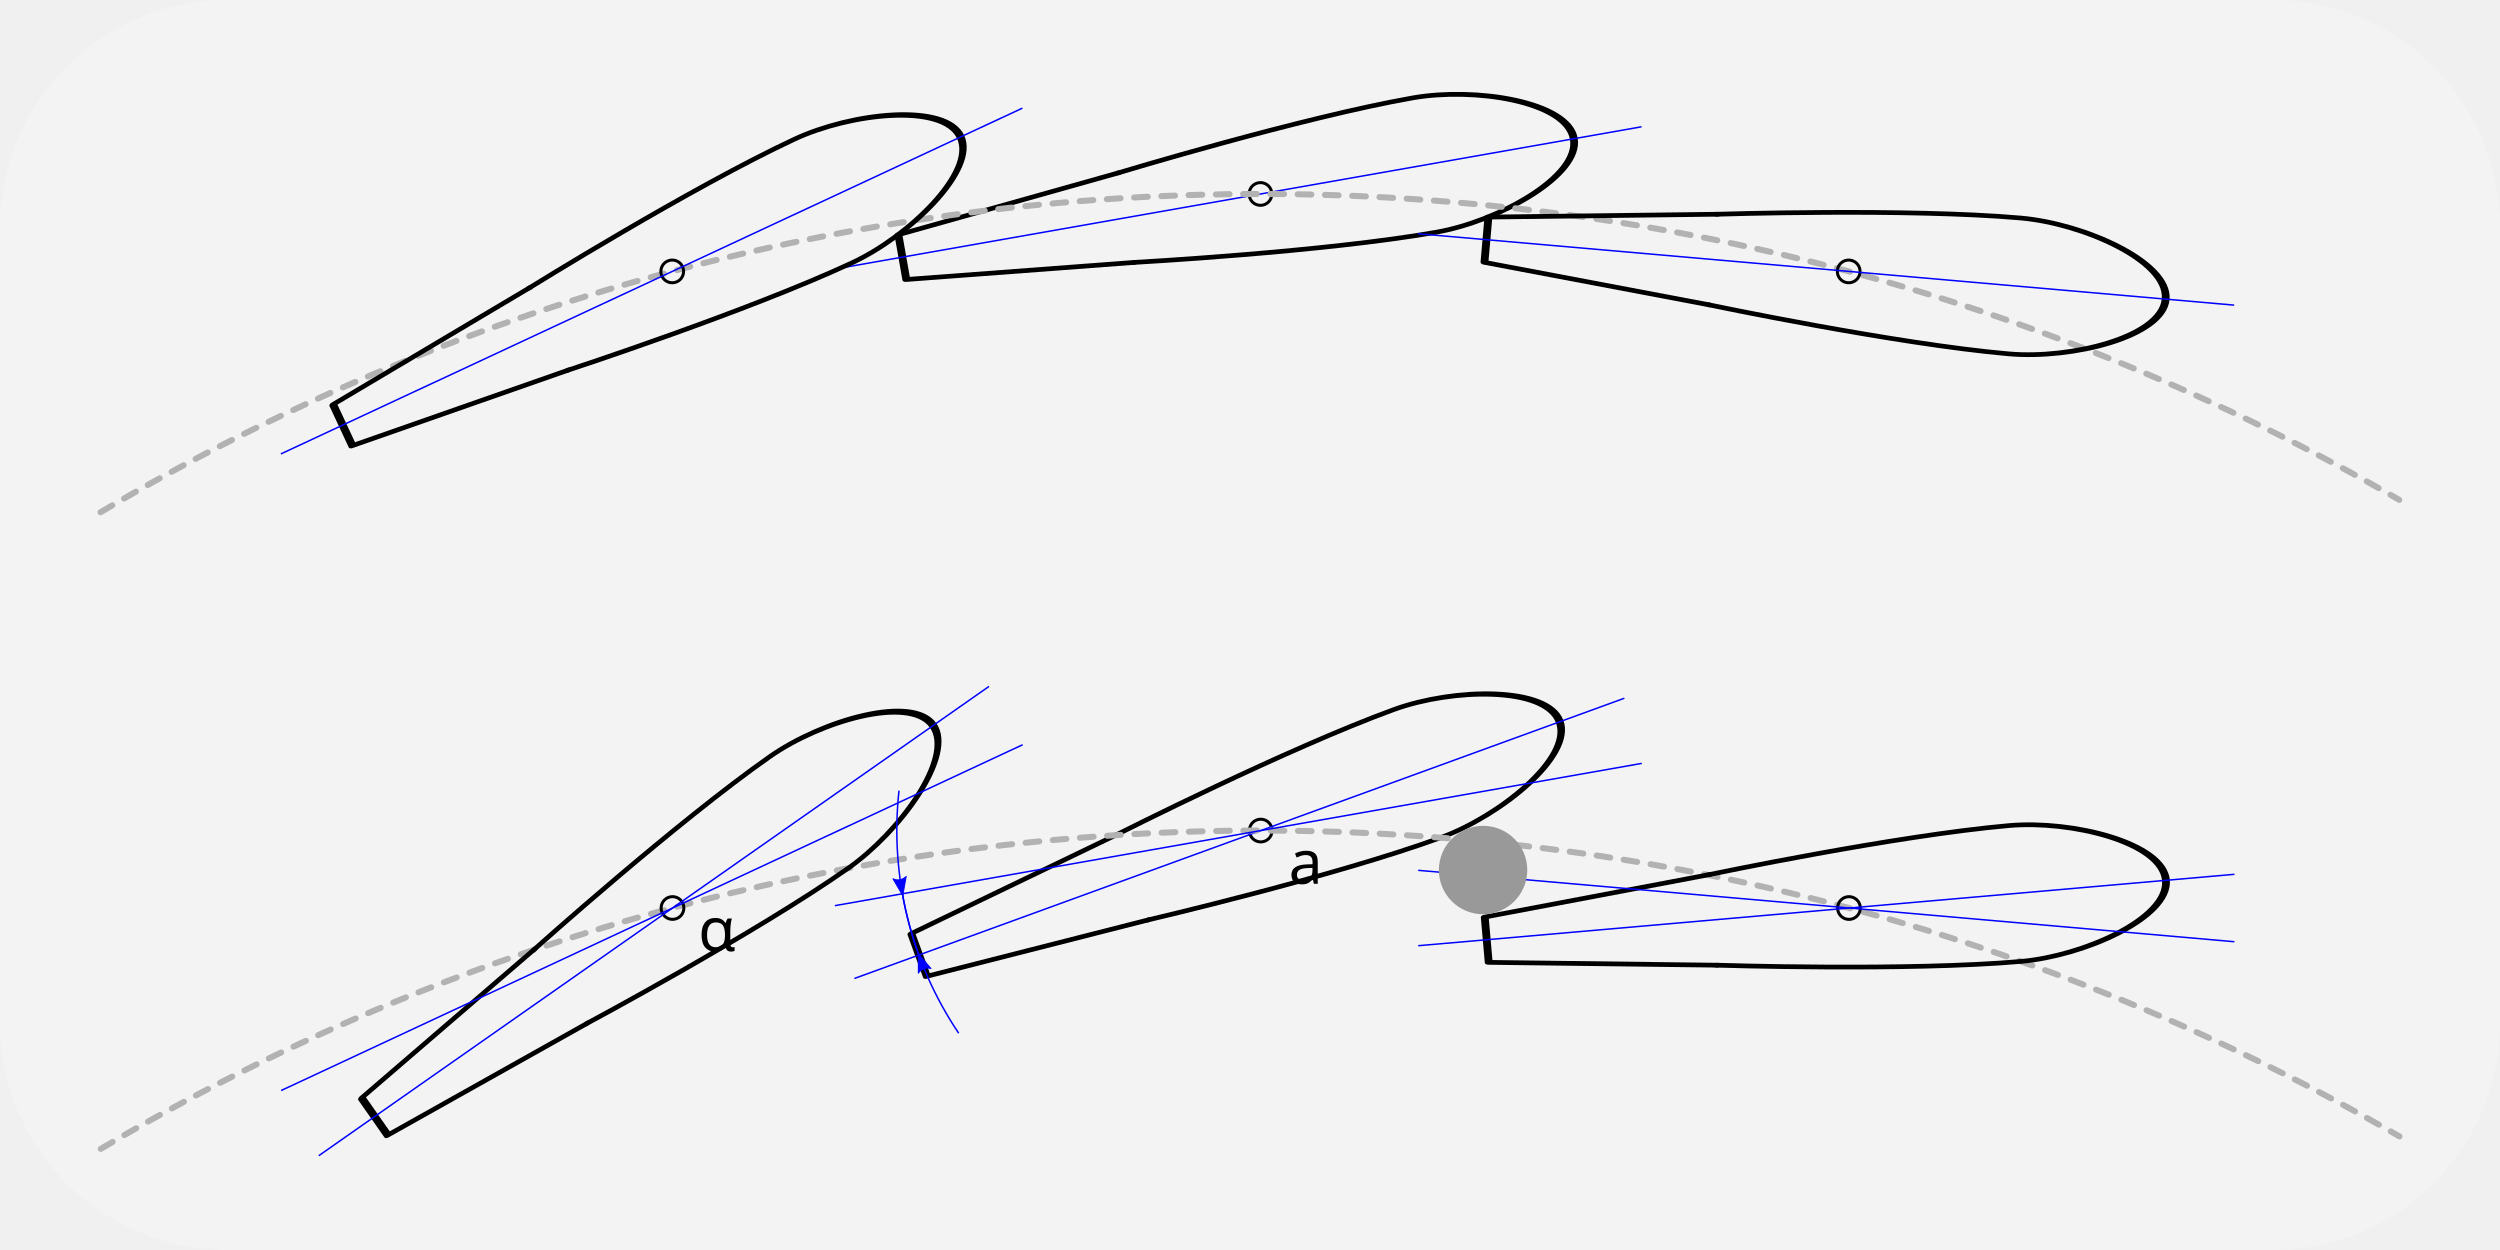
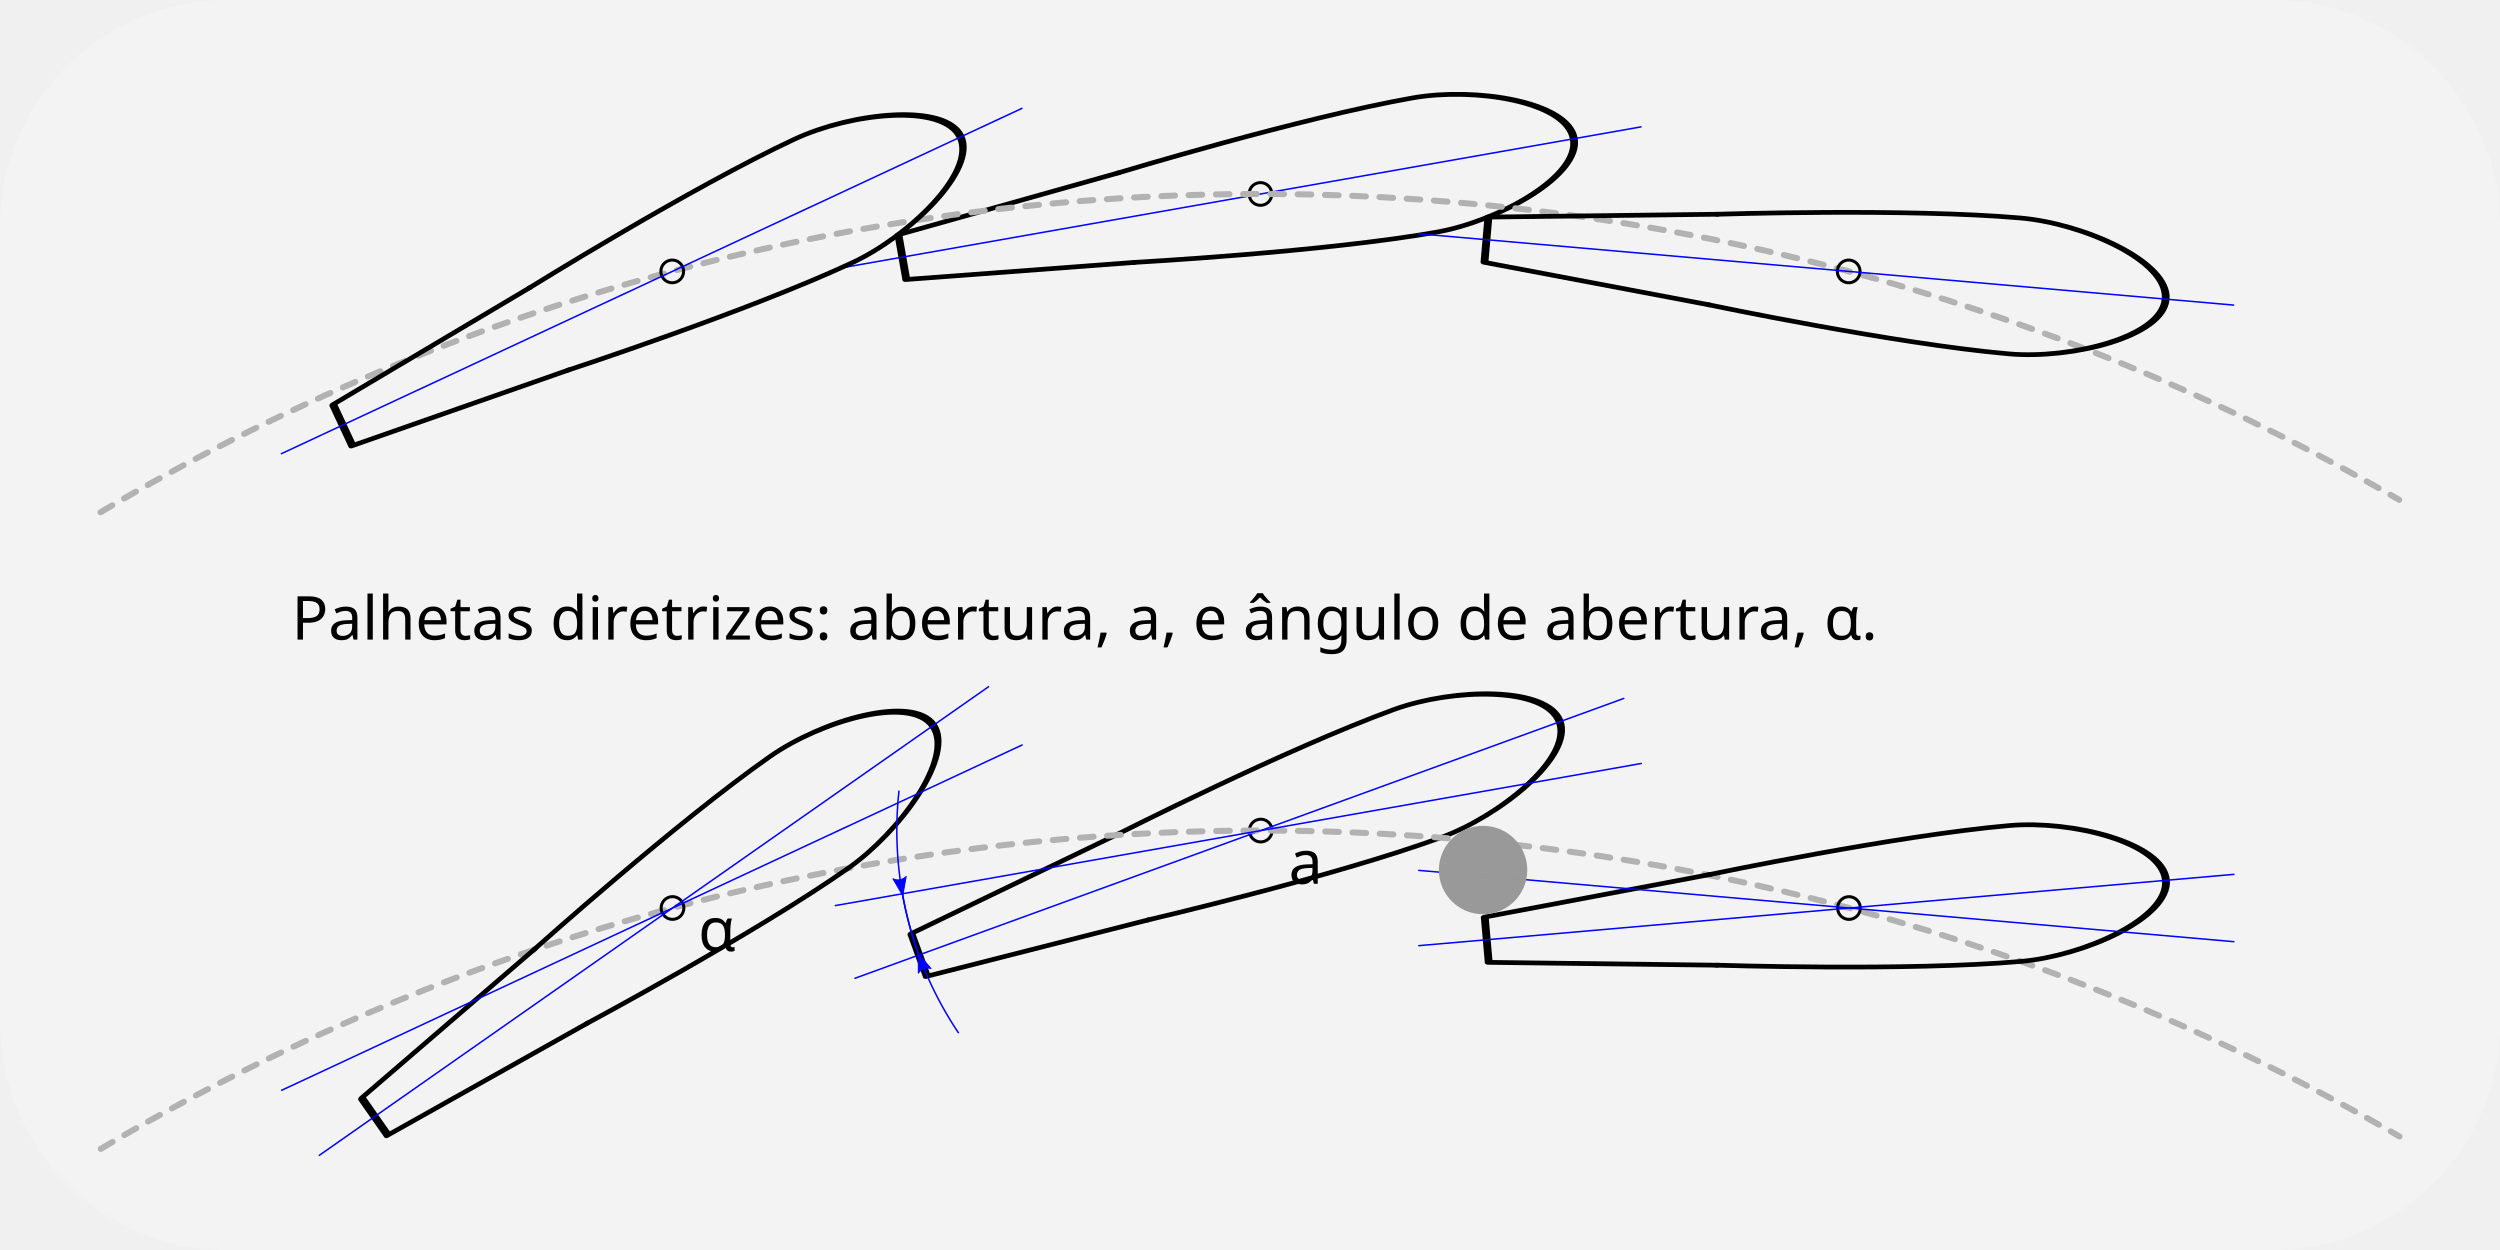
<svg xmlns="http://www.w3.org/2000/svg" width="1100" height="550" viewBox="0 0 1100 550" version="1.1" id="svg1097">
  <defs id="defs1091">
    <marker style="overflow:visible" id="marker4343" refX="0" refY="0" orient="auto">
      <path transform="matrix(1.1,0,0,1.1,1.1,0)" d="M 8.719,4.034 -2.207,0.016 8.719,-4.002 c -1.745,2.372 -1.735,5.617 -6e-7,8.035 z" style="fill:#0000ff;fill-opacity:1;fill-rule:evenodd;stroke:#0000ff;stroke-width:0.625;stroke-linejoin:round;stroke-opacity:1" id="path4341" />
    </marker>
    <marker style="overflow:visible" id="marker4333" refX="0" refY="0" orient="auto">
      <path transform="matrix(-1.1,0,0,-1.1,-1.1,0)" d="M 8.719,4.034 -2.207,0.016 8.719,-4.002 c -1.745,2.372 -1.735,5.617 -6e-7,8.035 z" style="fill:#0000ff;fill-opacity:1;fill-rule:evenodd;stroke:#0000ff;stroke-width:0.625;stroke-linejoin:round;stroke-opacity:1" id="path4331" />
    </marker>
    <marker style="overflow:visible" id="Arrow2Lstart" refX="0" refY="0" orient="auto">
      <path transform="matrix(1.1,0,0,1.1,1.1,0)" d="M 8.719,4.034 -2.207,0.016 8.719,-4.002 c -1.745,2.372 -1.735,5.617 -6e-7,8.035 z" style="fill:#0000ff;fill-opacity:1;fill-rule:evenodd;stroke:#0000ff;stroke-width:0.625;stroke-linejoin:round;stroke-opacity:1" id="path3989" />
    </marker>
    <marker style="overflow:visible" id="Arrow2Lend" refX="0" refY="0" orient="auto">
      <path transform="matrix(-1.1,0,0,-1.1,-1.1,0)" d="M 8.719,4.034 -2.207,0.016 8.719,-4.002 c -1.745,2.372 -1.735,5.617 -6e-7,8.035 z" style="fill:#0000ff;fill-opacity:1;fill-rule:evenodd;stroke:#0000ff;stroke-width:0.625;stroke-linejoin:round;stroke-opacity:1" id="path3992" />
    </marker>
    <marker style="overflow:visible" id="Arrow1Mstart" refX="0" refY="0" orient="auto">
      <path transform="matrix(0.4,0,0,0.4,4,0)" style="fill:#0000ff;fill-opacity:1;fill-rule:evenodd;stroke:#0000ff;stroke-width:1pt;stroke-opacity:1" d="M 0,0 5,-5 -12.5,0 5,5 Z" id="path3977" />
    </marker>
  </defs>
  <g id="layer2" style="display:none">
    <path style="fill:none;stroke:#000000;stroke-width:0.185;stroke-linecap:round;stroke-linejoin:round;stroke-miterlimit:4;stroke-dasharray:1.109, 0.555, 0.277, 0.555;stroke-dashoffset:0;stroke-opacity:1" d="M 160,-40 V 40" id="path3776" transform="matrix(0.9659258,0.258819,-3.364648,12.55704,-19.96222,456.3075)" />
    <path style="fill:none;stroke:#000000;stroke-width:0.185;stroke-linecap:round;stroke-linejoin:round;stroke-miterlimit:4;stroke-dasharray:1.109, 0.555, 0.277, 0.555;stroke-dashoffset:0;stroke-opacity:1" d="M 160,-40 V 40" id="path3746" transform="matrix(1,0,0,13,-160,480)" />
    <path style="fill:none;stroke:#000000;stroke-width:0.185;stroke-linecap:round;stroke-linejoin:round;stroke-miterlimit:4;stroke-dasharray:1.109, 0.555, 0.277, 0.555;stroke-dashoffset:0;stroke-opacity:1" d="M 160,-40 V 40" id="path3762" transform="matrix(0.9659258,-0.258819,3.364648,12.55704,-289.134,539.1296)" />
    <path style="fill:none;stroke:#ff0000;stroke-width:1.333;stroke-linecap:butt;stroke-linejoin:round;stroke-miterlimit:4;stroke-dasharray:none;stroke-dashoffset:0;stroke-opacity:1" d="M -258.819,34.074 -2.8000002e-6,1.7180795e-8" id="path3832" />
    <path style="fill:none;stroke:#ff0000;stroke-width:1.333;stroke-linecap:butt;stroke-linejoin:round;stroke-miterlimit:4;stroke-dasharray:none;stroke-dashoffset:0;stroke-opacity:1" d="M 0,0 258.819,34.074" id="path3834" />
    <path style="display:inline;fill:none;stroke:#ff00ff;stroke-width:19.229;stroke-linecap:butt;stroke-linejoin:round;stroke-miterlimit:4;stroke-dasharray:none;stroke-dashoffset:0;stroke-opacity:1" d="M 160,-40 V 40" id="path3764" transform="matrix(-0.03485864,0.01625465,0.2113113,0.453153,-261.6946,13.34605)" />
    <path style="fill:none;stroke:#ff00ff;stroke-width:19.23;stroke-linecap:butt;stroke-linejoin:round;stroke-miterlimit:4;stroke-dasharray:none;stroke-dashoffset:0;stroke-opacity:1" d="M 160,-40 V 40" id="path3748" transform="matrix(0.03787722,-0.00667878,0.08682409,0.4924039,-9.533317,-18.62756)" />
    <path style="display:inline;fill:none;stroke:#ff00ff;stroke-width:19.229;stroke-linecap:butt;stroke-linejoin:round;stroke-miterlimit:4;stroke-dasharray:none;stroke-dashoffset:0;stroke-opacity:1" d="M 160,-40 V 40" id="path3778" transform="matrix(-0.03831582,-0.00335202,-0.0435802,0.4980972,266.6931,14.68678)" />
    <path style="display:inline;fill:none;stroke:#ff00ff;stroke-width:19.229;stroke-linecap:butt;stroke-linejoin:round;stroke-miterlimit:4;stroke-dasharray:none;stroke-dashoffset:0;stroke-opacity:1" d="M 160,-40 V 40" id="path3886" transform="matrix(-0.03485864,0.01625465,0.2113113,0.453153,-261.5758,293.4477)" />
    <path style="fill:none;stroke:#ff0000;stroke-width:1.333;stroke-linecap:butt;stroke-linejoin:round;stroke-miterlimit:4;stroke-dasharray:none;stroke-dashoffset:0;stroke-opacity:1" d="M -258.819,34.074 -2.8000002e-6,1.7180795e-8" id="path3902" transform="translate(0.1188144,280.1016)" />
    <path style="fill:none;stroke:#ff0000;stroke-width:1.333;stroke-linecap:butt;stroke-linejoin:round;stroke-miterlimit:4;stroke-dasharray:none;stroke-dashoffset:0;stroke-opacity:1" d="M 0,0 258.819,34.074" id="path3904" transform="translate(0.1188144,280.1016)" />
    <path style="fill:none;stroke:#ff00ff;stroke-width:19.23;stroke-linecap:butt;stroke-linejoin:round;stroke-miterlimit:4;stroke-dasharray:none;stroke-dashoffset:0;stroke-opacity:1" d="M 160,-40 V 40" id="path3872" transform="matrix(0.03787722,-0.00667878,0.08682409,0.4924039,-9.414507,261.4741)" />
    <path style="display:inline;fill:none;stroke:#ff00ff;stroke-width:19.229;stroke-linecap:butt;stroke-linejoin:round;stroke-miterlimit:4;stroke-dasharray:none;stroke-dashoffset:0;stroke-opacity:1" d="M 160,-40 V 40" id="path3898" transform="matrix(-0.03831582,-0.00335202,-0.0435802,0.4980972,266.8119,294.7884)" />
  </g>
  <g id="layer1" transform="translate(0,-238.25)" style="display:none">
    <g id="g3704">
      <g id="g3568" transform="matrix(1.666667,0,0,1,-193.3333,0)" style="stroke-width:0.775">
        <path style="fill:none;stroke:#000000;stroke-width:2.066;stroke-linecap:round;stroke-linejoin:round;stroke-miterlimit:4;stroke-dasharray:none;stroke-opacity:1" d="M 60,-20 0,-10 v 20 l 60,10" id="path3562" transform="translate(20,238.25)" />
        <path style="fill:none;stroke:#000000;stroke-width:2.066;stroke-linecap:round;stroke-linejoin:round;stroke-miterlimit:4;stroke-dasharray:none;stroke-opacity:1" d="m 80,-20 c 0,0 50,-10 80,-10 16.667,0 40,13.333 40,30 0,16.667 -23.333,30 -40,30 C 130,30 80,20 80,20" id="path3564" transform="translate(0,238.25)" />
        <circle style="fill:none;stroke:#000000;stroke-width:1.333;stroke-linecap:round;stroke-linejoin:round;stroke-miterlimit:4;stroke-dasharray:none;stroke-opacity:1" id="path3570" cx="165" cy="5" r="5" transform="matrix(0.6,0,0,1,17,233.25)" />
        <path style="fill:none;stroke:#0000ff;stroke-width:0.667;stroke-linecap:round;stroke-linejoin:round;stroke-miterlimit:4;stroke-dasharray:none;stroke-dashoffset:0;stroke-opacity:1" d="M -30,0 H 330" id="path3572" transform="matrix(0.6,0,0,1,20,238.25)" />
        <path style="fill:none;stroke:#000000;stroke-width:0.185;stroke-linecap:round;stroke-linejoin:round;stroke-miterlimit:4;stroke-dasharray:1.109, 0.555, 0.277, 0.555;stroke-dashoffset:0;stroke-opacity:1" d="M 160,-40 V 40" id="path3574" transform="matrix(0.6,0,0,13,20,718.25)" />
        <path style="fill:none;stroke:#0000ff;stroke-width:9.615;stroke-linecap:butt;stroke-linejoin:round;stroke-miterlimit:4;stroke-dasharray:none;stroke-dashoffset:0;stroke-opacity:1" d="M 160,-40 V 40" id="path3620" transform="matrix(-0.04615385,0,0,1,123.3846,238.25)" />
      </g>
      <circle style="fill:none;stroke:#000000;stroke-width:0.333;stroke-linecap:round;stroke-linejoin:round;stroke-miterlimit:4;stroke-dasharray:2, 1, 0.5, 1;stroke-dashoffset:0;stroke-opacity:1" id="path3594" cx="0" cy="500" r="500" transform="matrix(2,0,0,2,0,238.25)" />
      <g id="g3606" transform="matrix(1.609876,-0.4313651,0.258819,0.9659258,-507.2283,92.23069)" style="stroke-width:0.775">
        <path style="fill:none;stroke:#000000;stroke-width:2.066;stroke-linecap:round;stroke-linejoin:round;stroke-miterlimit:4;stroke-dasharray:none;stroke-opacity:1" d="M 60,-20 0,-10 v 20 l 60,10" id="path3596" transform="translate(20,238.25)" />
        <path style="fill:none;stroke:#000000;stroke-width:2.066;stroke-linecap:round;stroke-linejoin:round;stroke-miterlimit:4;stroke-dasharray:none;stroke-opacity:1" d="m 80,-20 c 0,0 50,-10 80,-10 16.667,0 40,13.333 40,30 0,16.667 -23.333,30 -40,30 C 130,30 80,20 80,20" id="path3598" transform="translate(0,238.25)" />
        <circle style="fill:none;stroke:#000000;stroke-width:1.333;stroke-linecap:round;stroke-linejoin:round;stroke-miterlimit:4;stroke-dasharray:none;stroke-opacity:1" id="circle3600" cx="165" cy="5" r="5" transform="matrix(0.6,0,0,1,17,233.25)" />
        <path style="fill:none;stroke:#0000ff;stroke-width:0.667;stroke-linecap:butt;stroke-linejoin:round;stroke-miterlimit:4;stroke-dasharray:none;stroke-dashoffset:0;stroke-opacity:1" d="M -30,0 H 330" id="path3602" transform="matrix(0.6,0,0,1,20,238.25)" />
        <path style="fill:none;stroke:#000000;stroke-width:0.185;stroke-linecap:round;stroke-linejoin:round;stroke-miterlimit:4;stroke-dasharray:1.109, 0.555, 0.277, 0.555;stroke-dashoffset:0;stroke-opacity:1" d="M 160,-40 V 40" id="path3604" transform="matrix(0.6,0,0,13,20,718.25)" />
        <path style="display:inline;fill:none;stroke:#0000ff;stroke-width:9.615;stroke-linecap:butt;stroke-linejoin:round;stroke-miterlimit:4;stroke-dasharray:none;stroke-dashoffset:0;stroke-opacity:1" d="M 160,-40 V 40" id="path3620-3" transform="matrix(-0.04615384,0,0,1,123.3846,238.25)" />
      </g>
      <g id="g3618" transform="matrix(1.609876,0.4313651,-0.258819,0.9659258,133.737,-7.846008)" style="stroke-width:0.775">
        <path style="fill:none;stroke:#000000;stroke-width:2.066;stroke-linecap:round;stroke-linejoin:round;stroke-miterlimit:4;stroke-dasharray:none;stroke-opacity:1" d="M 60,-20 0,-10 v 20 l 60,10" id="path3608" transform="translate(20,238.25)" />
        <path style="fill:none;stroke:#000000;stroke-width:2.066;stroke-linecap:round;stroke-linejoin:round;stroke-miterlimit:4;stroke-dasharray:none;stroke-opacity:1" d="m 80,-20 c 0,0 50,-10 80,-10 16.667,0 40,13.333 40,30 0,16.667 -23.333,30 -40,30 C 130,30 80,20 80,20" id="path3610" transform="translate(0,238.25)" />
        <circle style="fill:none;stroke:#000000;stroke-width:1.333;stroke-linecap:round;stroke-linejoin:round;stroke-miterlimit:4;stroke-dasharray:none;stroke-opacity:1" id="circle3612" cx="165" cy="5" r="5" transform="matrix(0.6,0,0,1,17,233.25)" />
        <path style="fill:none;stroke:#0000ff;stroke-width:0.667;stroke-linecap:round;stroke-linejoin:round;stroke-miterlimit:4;stroke-dasharray:none;stroke-dashoffset:0;stroke-opacity:1" d="M -30,0 H 330" id="path3614" transform="matrix(0.6,0,0,1,20,238.25)" />
        <path style="fill:none;stroke:#000000;stroke-width:0.185;stroke-linecap:round;stroke-linejoin:round;stroke-miterlimit:4;stroke-dasharray:1.109, 0.555, 0.277, 0.555;stroke-dashoffset:0;stroke-opacity:1" d="M 160,-40 V 40" id="path3616" transform="matrix(0.6,0,0,13,20,718.25)" />
        <path style="display:inline;fill:none;stroke:#0000ff;stroke-width:9.615;stroke-linecap:butt;stroke-linejoin:round;stroke-miterlimit:4;stroke-dasharray:none;stroke-dashoffset:0;stroke-opacity:1" d="M 160,-40 V 40" id="path3620-5" transform="matrix(-0.04615384,0,0,1,123.3846,238.25)" />
      </g>
    </g>
  </g>
  <g id="layer3">
    <rect style="opacity:0.996;fill:#ffffff;fill-opacity:0.2;stroke:none;stroke-width:1.067;stroke-linecap:butt;stroke-linejoin:round;stroke-miterlimit:4;stroke-dasharray:none;stroke-dashoffset:0;stroke-opacity:1" id="rect4660" width="1100" height="550" x="0" y="0" ry="100" />
    <g id="g4622" transform="translate(554.6035,85.34752)">
      <g id="g4498">
        <g id="g3750" transform="matrix(1.641346,-0.2894136,0.1736482,0.9848077,-231.7678,-201.0584)" style="stroke-width:0.775">
          <path style="fill:none;stroke:#000000;stroke-width:2.066;stroke-linecap:round;stroke-linejoin:round;stroke-miterlimit:4;stroke-dasharray:none;stroke-opacity:1" d="M 60,-20 0,-10 v 20 l 60,10" id="path3738" transform="translate(20,238.25)" />
          <path style="fill:none;stroke:#000000;stroke-width:2.066;stroke-linecap:round;stroke-linejoin:round;stroke-miterlimit:4;stroke-dasharray:none;stroke-opacity:1" d="m 80,-20 c 0,0 50,-10 80,-10 16.667,0 40,13.333 40,30 0,16.667 -23.333,30 -40,30 C 130,30 80,20 80,20" id="path3740" transform="translate(0,238.25)" />
          <circle style="fill:none;stroke:#000000;stroke-width:1.333;stroke-linecap:round;stroke-linejoin:round;stroke-miterlimit:4;stroke-dasharray:none;stroke-opacity:1" id="circle3742" cx="165" cy="5" r="5" transform="matrix(0.6,0,0,1,17,233.25)" />
          <path style="fill:none;stroke:#0000ff;stroke-width:0.667;stroke-linecap:round;stroke-linejoin:round;stroke-miterlimit:4;stroke-dasharray:none;stroke-dashoffset:0;stroke-opacity:1" d="M -30,0 H 330" id="path3744" transform="matrix(0.6,0,0,1,20,238.25)" />
        </g>
        <path style="fill:none;stroke:#b2b2b2;stroke-width:1.333;stroke-linecap:round;stroke-linejoin:round;stroke-miterlimit:4;stroke-dasharray:3, 3;stroke-dashoffset:0;stroke-opacity:1" id="circle3752" transform="scale(2)" d="M -255.183,70.022 A 500,500 0 0 1 250.521,67.288" />
        <g id="g3766" transform="matrix(1.510513,-0.7043638,0.4226183,0.9063078,-534.728,-100.1486)" style="stroke-width:0.775">
          <path style="fill:none;stroke:#000000;stroke-width:2.066;stroke-linecap:round;stroke-linejoin:round;stroke-miterlimit:4;stroke-dasharray:none;stroke-opacity:1" d="M 60,-20 0,-10 v 20 l 60,10" id="path3754" transform="translate(20,238.25)" />
          <path style="fill:none;stroke:#000000;stroke-width:2.066;stroke-linecap:round;stroke-linejoin:round;stroke-miterlimit:4;stroke-dasharray:none;stroke-opacity:1" d="m 80,-20 c 0,0 50,-10 80,-10 16.667,0 40,13.333 40,30 0,16.667 -23.333,30 -40,30 C 130,30 80,20 80,20" id="path3756" transform="translate(0,238.25)" />
          <circle style="fill:none;stroke:#000000;stroke-width:1.333;stroke-linecap:round;stroke-linejoin:round;stroke-miterlimit:4;stroke-dasharray:none;stroke-opacity:1" id="circle3758" cx="165" cy="5" r="5" transform="matrix(0.6,0,0,1,17,233.25)" />
          <path style="fill:none;stroke:#0000ff;stroke-width:0.667;stroke-linecap:butt;stroke-linejoin:round;stroke-miterlimit:4;stroke-dasharray:none;stroke-dashoffset:0;stroke-opacity:1" d="M -30,0 H 330" id="path3760" transform="matrix(0.6,0,0,1,20,238.25)" />
        </g>
        <g id="g3780" transform="matrix(1.660324,0.1452596,-0.08715575,0.9961947,86.98675,-220.1191)" style="stroke-width:0.775">
          <path style="fill:none;stroke:#000000;stroke-width:2.066;stroke-linecap:round;stroke-linejoin:round;stroke-miterlimit:4;stroke-dasharray:none;stroke-opacity:1" d="M 60,-20 0,-10 v 20 l 60,10" id="path3768" transform="translate(20,238.25)" />
          <path style="fill:none;stroke:#000000;stroke-width:2.066;stroke-linecap:round;stroke-linejoin:round;stroke-miterlimit:4;stroke-dasharray:none;stroke-opacity:1" d="m 80,-20 c 0,0 50,-10 80,-10 16.667,0 40,13.333 40,30 0,16.667 -23.333,30 -40,30 C 130,30 80,20 80,20" id="path3770" transform="translate(0,238.25)" />
          <circle style="fill:none;stroke:#000000;stroke-width:1.333;stroke-linecap:round;stroke-linejoin:round;stroke-miterlimit:4;stroke-dasharray:none;stroke-opacity:1" id="circle3772" cx="165" cy="5" r="5" transform="matrix(0.6,0,0,1,17,233.25)" />
          <path style="fill:none;stroke:#0000ff;stroke-width:0.667;stroke-linecap:round;stroke-linejoin:round;stroke-miterlimit:4;stroke-dasharray:none;stroke-dashoffset:0;stroke-opacity:1" d="M -30,0 H 330" id="path3774" transform="matrix(0.6,0,0,1,20,238.25)" />
        </g>
      </g>
      <g id="g4539">
        <g id="g3874" transform="matrix(1.566154,-0.5700336,0.3420202,0.9396926,-263.0414,122.3438)" style="stroke-width:0.775">
          <path style="fill:none;stroke:#000000;stroke-width:2.066;stroke-linecap:round;stroke-linejoin:round;stroke-miterlimit:4;stroke-dasharray:none;stroke-opacity:1" d="M 60,-20 0,-10 v 20 l 60,10" id="path3864" transform="translate(20,238.25)" />
          <path style="fill:none;stroke:#000000;stroke-width:2.066;stroke-linecap:round;stroke-linejoin:round;stroke-miterlimit:4;stroke-dasharray:none;stroke-opacity:1" d="m 80,-20 c 0,0 50,-10 80,-10 16.667,0 40,13.333 40,30 0,16.667 -23.333,30 -40,30 C 130,30 80,20 80,20" id="path3866" transform="translate(0,238.25)" />
          <circle style="fill:none;stroke:#000000;stroke-width:1.333;stroke-linecap:round;stroke-linejoin:round;stroke-miterlimit:4;stroke-dasharray:none;stroke-opacity:1" id="circle3868" cx="165" cy="5" r="5" transform="matrix(0.6,0,0,1,17,233.25)" />
          <path style="fill:none;stroke:#0000ff;stroke-width:0.667;stroke-linecap:round;stroke-linejoin:round;stroke-miterlimit:4;stroke-dasharray:none;stroke-dashoffset:0;stroke-opacity:1" d="M -30,0 H 330" id="path3870" transform="matrix(0.6,0,0,1,20,238.25)" />
        </g>
        <path style="fill:none;stroke:#b2b2b2;stroke-width:1.333;stroke-linecap:round;stroke-linejoin:round;stroke-miterlimit:4;stroke-dasharray:3, 3;stroke-dashoffset:0;stroke-opacity:1" id="path3876" transform="matrix(2,0,0,2,0.1188144,280.1016)" d="M -255.183,70.022 A 500,500 0 0 1 250.521,67.288" />
        <g id="g3888" transform="matrix(1.365253,-0.9559607,0.5735764,0.8191521,-553.7257,229.902)" style="stroke-width:0.775">
          <path style="fill:none;stroke:#000000;stroke-width:2.066;stroke-linecap:round;stroke-linejoin:round;stroke-miterlimit:4;stroke-dasharray:none;stroke-opacity:1" d="M 60,-20 0,-10 v 20 l 60,10" id="path3878" transform="translate(20,238.25)" />
          <path style="fill:none;stroke:#000000;stroke-width:2.066;stroke-linecap:round;stroke-linejoin:round;stroke-miterlimit:4;stroke-dasharray:none;stroke-opacity:1" d="m 80,-20 c 0,0 50,-10 80,-10 16.667,0 40,13.333 40,30 0,16.667 -23.333,30 -40,30 C 130,30 80,20 80,20" id="path3880" transform="translate(0,238.25)" />
          <circle style="fill:none;stroke:#000000;stroke-width:1.333;stroke-linecap:round;stroke-linejoin:round;stroke-miterlimit:4;stroke-dasharray:none;stroke-opacity:1" id="circle3882" cx="165" cy="5" r="5" transform="matrix(0.6,0,0,1,17,233.25)" />
          <path style="fill:none;stroke:#0000ff;stroke-width:0.667;stroke-linecap:butt;stroke-linejoin:round;stroke-miterlimit:4;stroke-dasharray:none;stroke-dashoffset:0;stroke-opacity:1" d="M -30,0 H 330" id="path3884" transform="matrix(0.6,0,0,1,20,238.25)" />
        </g>
        <g id="g3900" transform="matrix(1.660324,-0.1452596,0.08715574,0.9961947,45.58069,93.69214)" style="stroke-width:0.775">
          <path style="fill:none;stroke:#000000;stroke-width:2.066;stroke-linecap:round;stroke-linejoin:round;stroke-miterlimit:4;stroke-dasharray:none;stroke-opacity:1" d="M 60,-20 0,-10 v 20 l 60,10" id="path3890" transform="translate(20,238.25)" />
          <path style="fill:none;stroke:#000000;stroke-width:2.066;stroke-linecap:round;stroke-linejoin:round;stroke-miterlimit:4;stroke-dasharray:none;stroke-opacity:1" d="m 80,-20 c 0,0 50,-10 80,-10 16.667,0 40,13.333 40,30 0,16.667 -23.333,30 -40,30 C 130,30 80,20 80,20" id="path3892" transform="translate(0,238.25)" />
          <circle style="fill:none;stroke:#000000;stroke-width:1.333;stroke-linecap:round;stroke-linejoin:round;stroke-miterlimit:4;stroke-dasharray:none;stroke-opacity:1" id="circle3894" cx="165" cy="5" r="5" transform="matrix(0.6,0,0,1,17,233.25)" />
          <path style="fill:none;stroke:#0000ff;stroke-width:0.667;stroke-linecap:round;stroke-linejoin:round;stroke-miterlimit:4;stroke-dasharray:none;stroke-dashoffset:0;stroke-opacity:1" d="M -30,0 H 330" id="path3896" transform="matrix(0.6,0,0,1,20,238.25)" />
        </g>
        <path style="fill:none;stroke:#0000ff;stroke-width:0.667;stroke-linecap:round;stroke-linejoin:round;stroke-miterlimit:4;stroke-dasharray:none;stroke-dashoffset:0;stroke-opacity:1" d="M -30,0 H 330" id="path3960" transform="rotate(5,-3388.437,1290.119)" />
        <path style="fill:none;stroke:#0000ff;stroke-width:0.667;stroke-linecap:round;stroke-linejoin:round;stroke-miterlimit:4;stroke-dasharray:none;stroke-dashoffset:0;stroke-opacity:1" d="M -30,0 H 330" id="path3963" transform="rotate(-10,1680.847,1053.776)" />
        <path style="fill:none;stroke:#0000ff;stroke-width:0.667;stroke-linecap:butt;stroke-linejoin:round;stroke-miterlimit:4;stroke-dasharray:none;stroke-dashoffset:0;stroke-opacity:1" d="M -30,0 H 330" id="path3966" transform="rotate(-25,659.2246,1101.406)" />
        <path style="fill:none;stroke:#0000ff;stroke-width:0.667;stroke-linecap:butt;stroke-linejoin:round;stroke-miterlimit:4;stroke-dasharray:none;stroke-dashoffset:0;stroke-opacity:1;marker-start:url(#Arrow2Lend);marker-end:url(#Arrow2Lstart)" id="path3969" d="m -150.211,335.106 a 160,160 0 0 1 -7.35,-27.278" />
        <path style="fill:none;stroke:#0000ff;stroke-width:0.667;stroke-linecap:butt;stroke-linejoin:round;stroke-miterlimit:4;stroke-dasharray:none;stroke-dashoffset:0;stroke-opacity:1" id="path4329" d="m -132.791,369.256 a 160,160 0 0 1 -26.253,-106.726" />
        <text xml:space="preserve" style="font-size:26.667px;font-family:'SBL BibLit';-inkscape-font-specification:'SBL BibLit';text-align:end;text-anchor:end;fill:none;stroke:#0000ff;stroke-width:0.667;stroke-linecap:butt;stroke-linejoin:round;stroke-miterlimit:4;stroke-dasharray:none;stroke-dashoffset:0;stroke-opacity:1" x="-200" y="400" id="text4457" transform="translate(31.41945,-66.88621)">
          <tspan id="tspan4455" x="-200" y="400" style="font-size:26.667px;fill:#000000;fill-opacity:1;stroke:none">α</tspan>
        </text>
        <g id="g4468">
          <circle style="opacity:0.996;fill:#999999;fill-opacity:1;stroke:#999999;stroke-width:0.846;stroke-linecap:butt;stroke-linejoin:round;stroke-miterlimit:4;stroke-dasharray:none;stroke-dashoffset:0;stroke-opacity:1" id="path4459" cx="-85" cy="135" r="15" transform="matrix(1.261287,0,0,1.261287,205.1568,127.1959)" />
          <text xml:space="preserve" style="font-size:26.667px;font-family:'SBL BibLit';-inkscape-font-specification:'SBL BibLit';text-align:end;text-anchor:end;opacity:0.996;fill:none;stroke:#0000ff;stroke-width:0.667;stroke-linecap:butt;stroke-linejoin:round;stroke-miterlimit:4;stroke-dasharray:none;stroke-dashoffset:0;stroke-opacity:1" x="-200" y="400" id="text4463" transform="translate(303.631,-96.48862)">
            <tspan id="tspan4461" x="-200" y="400" style="font-size:26.667px;fill:#000000;fill-opacity:1;stroke:none">a</tspan>
          </text>
        </g>
      </g>
    </g>
+     <text xml:space="preserve" style="font-size:26.667px;font-family:'SBL BibLit';-inkscape-font-specification:'SBL BibLit';text-align:end;text-anchor:end;opacity:0.996;fill:#ffffff;fill-opacity:0.2;stroke:none;stroke-width:1.067;stroke-linecap:butt;stroke-linejoin:round;stroke-miterlimit:4;stroke-dasharray:none;stroke-dashoffset:0;stroke-opacity:1" x="550" y="230" id="text4664" transform="translate(310.8174,51.4323)">
+       <tspan id="tspan4662" x="550" y="230" style="fill:#000000;fill-opacity:1">Palhetas diretrizes: abertura, a, e ângulo de abertura, α.</tspan>
+     </text>
  </g>
</svg>
